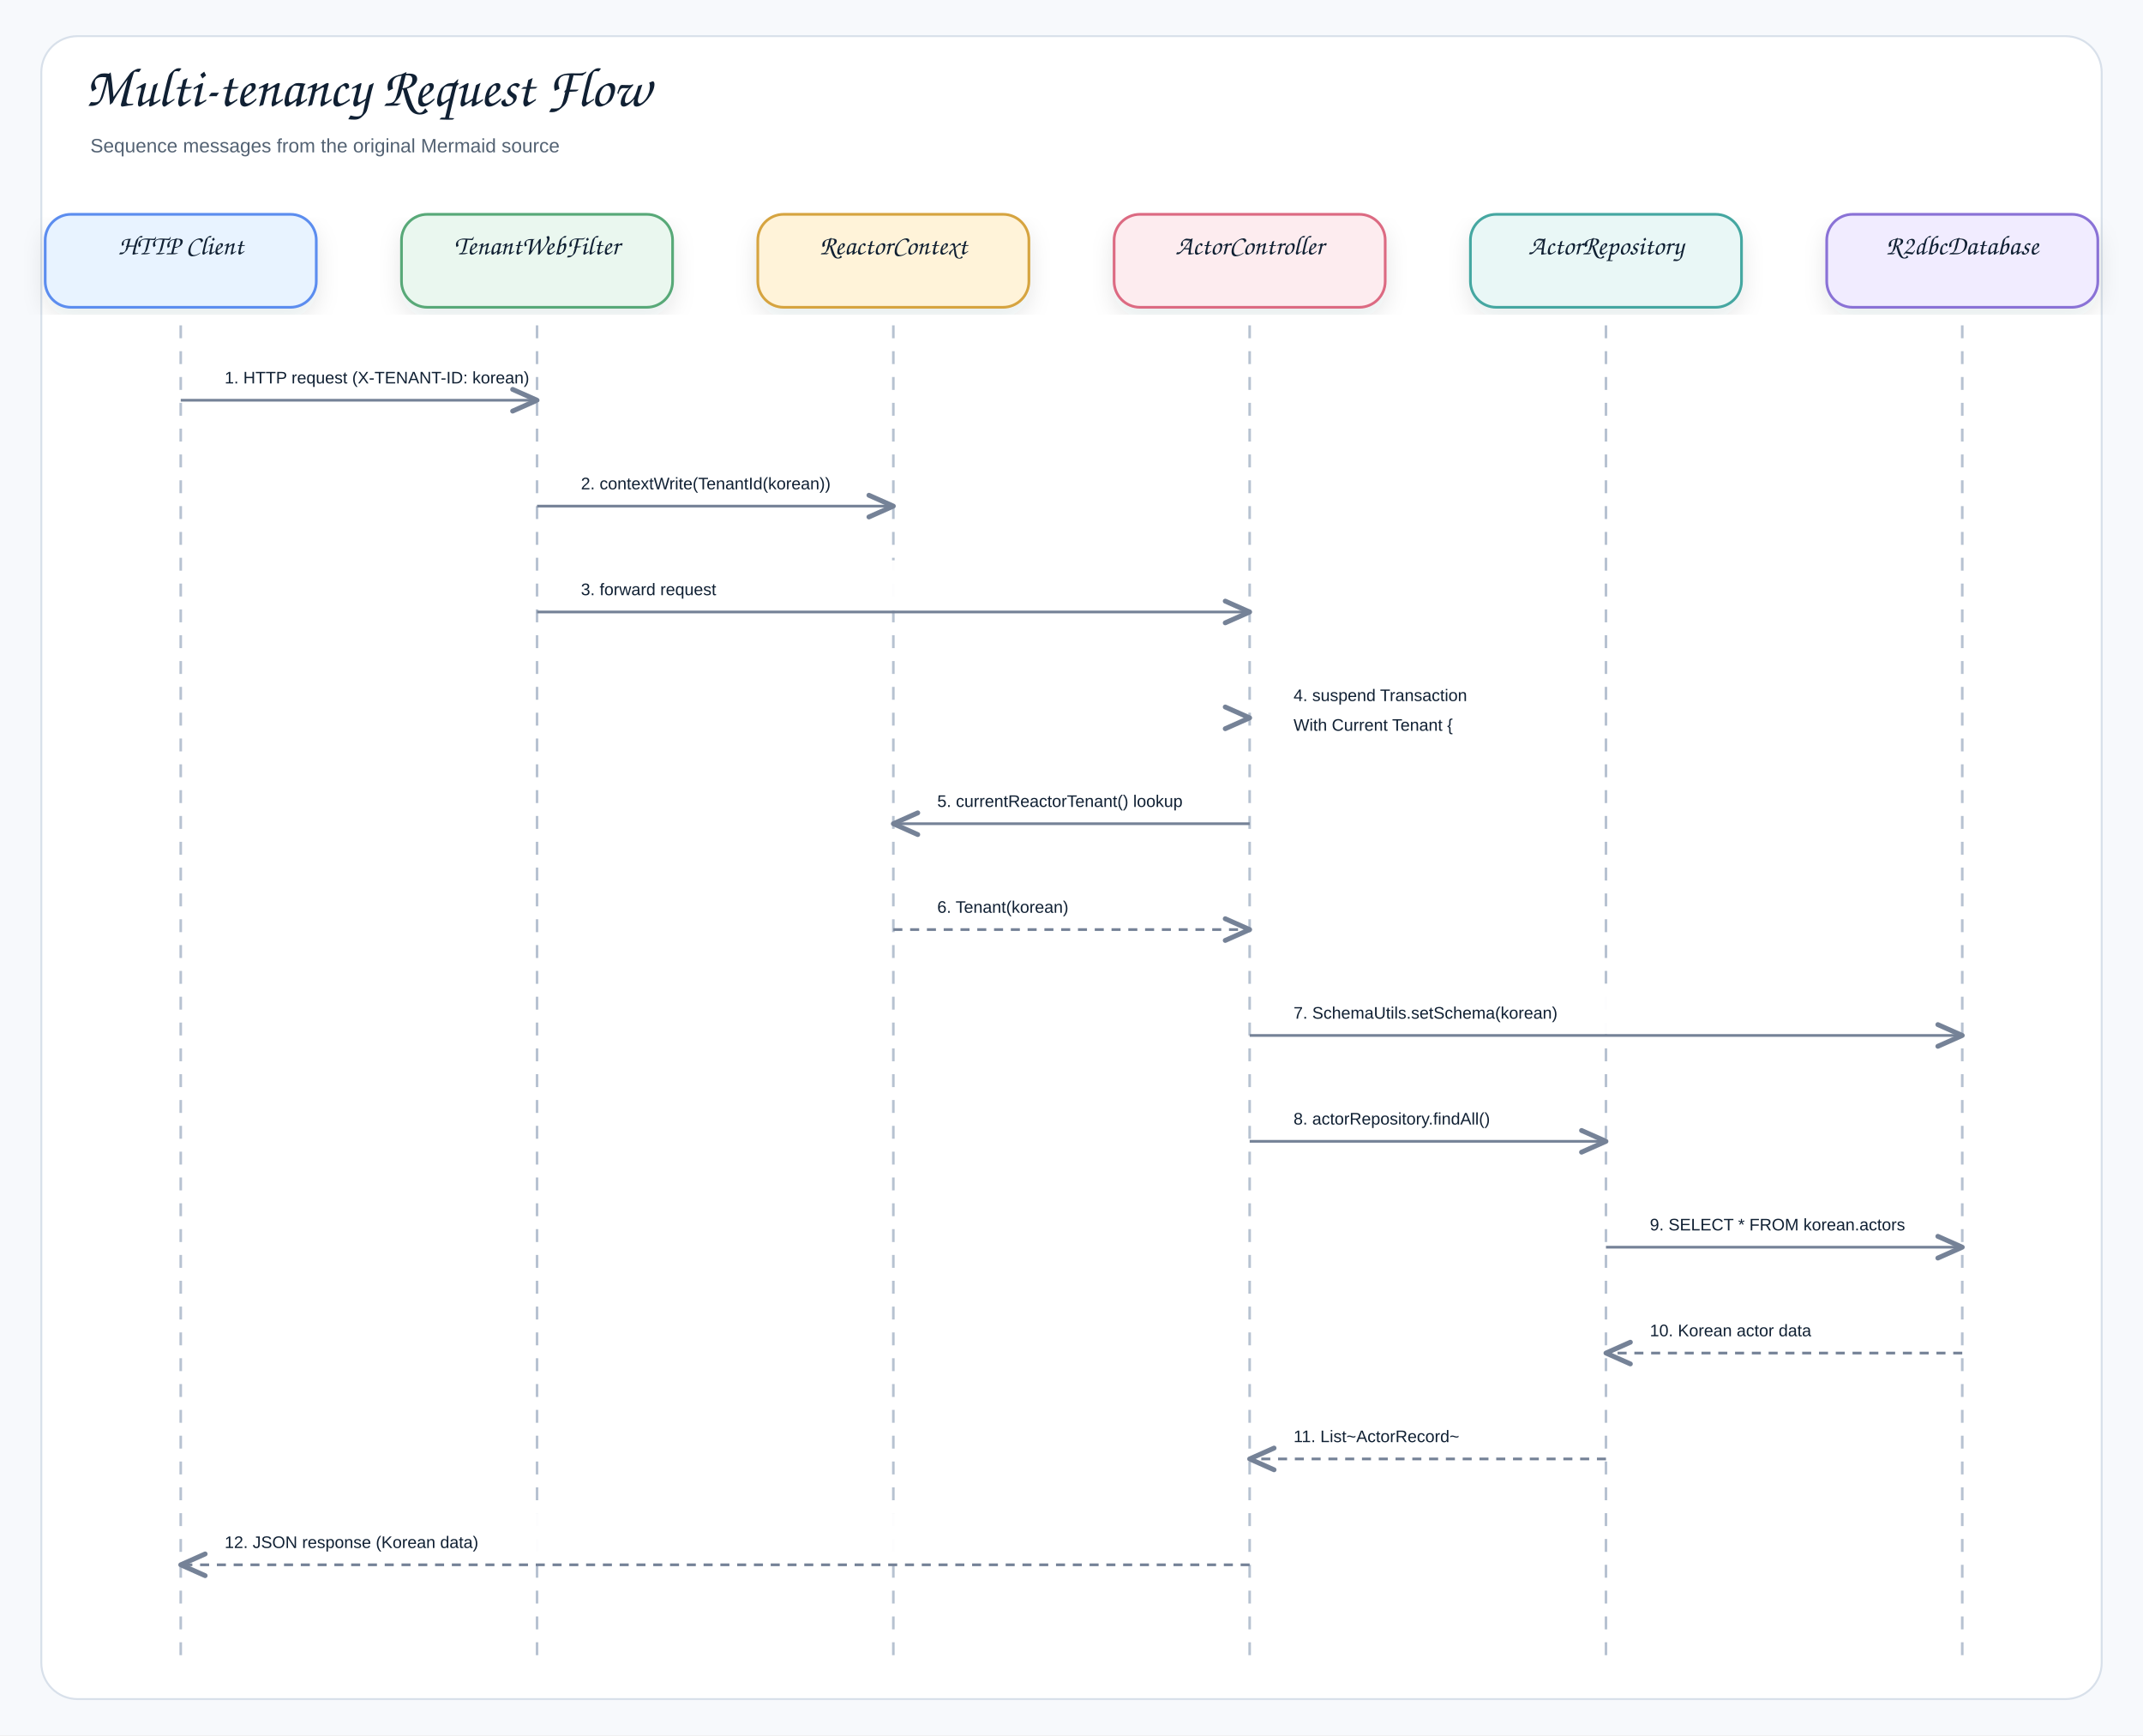
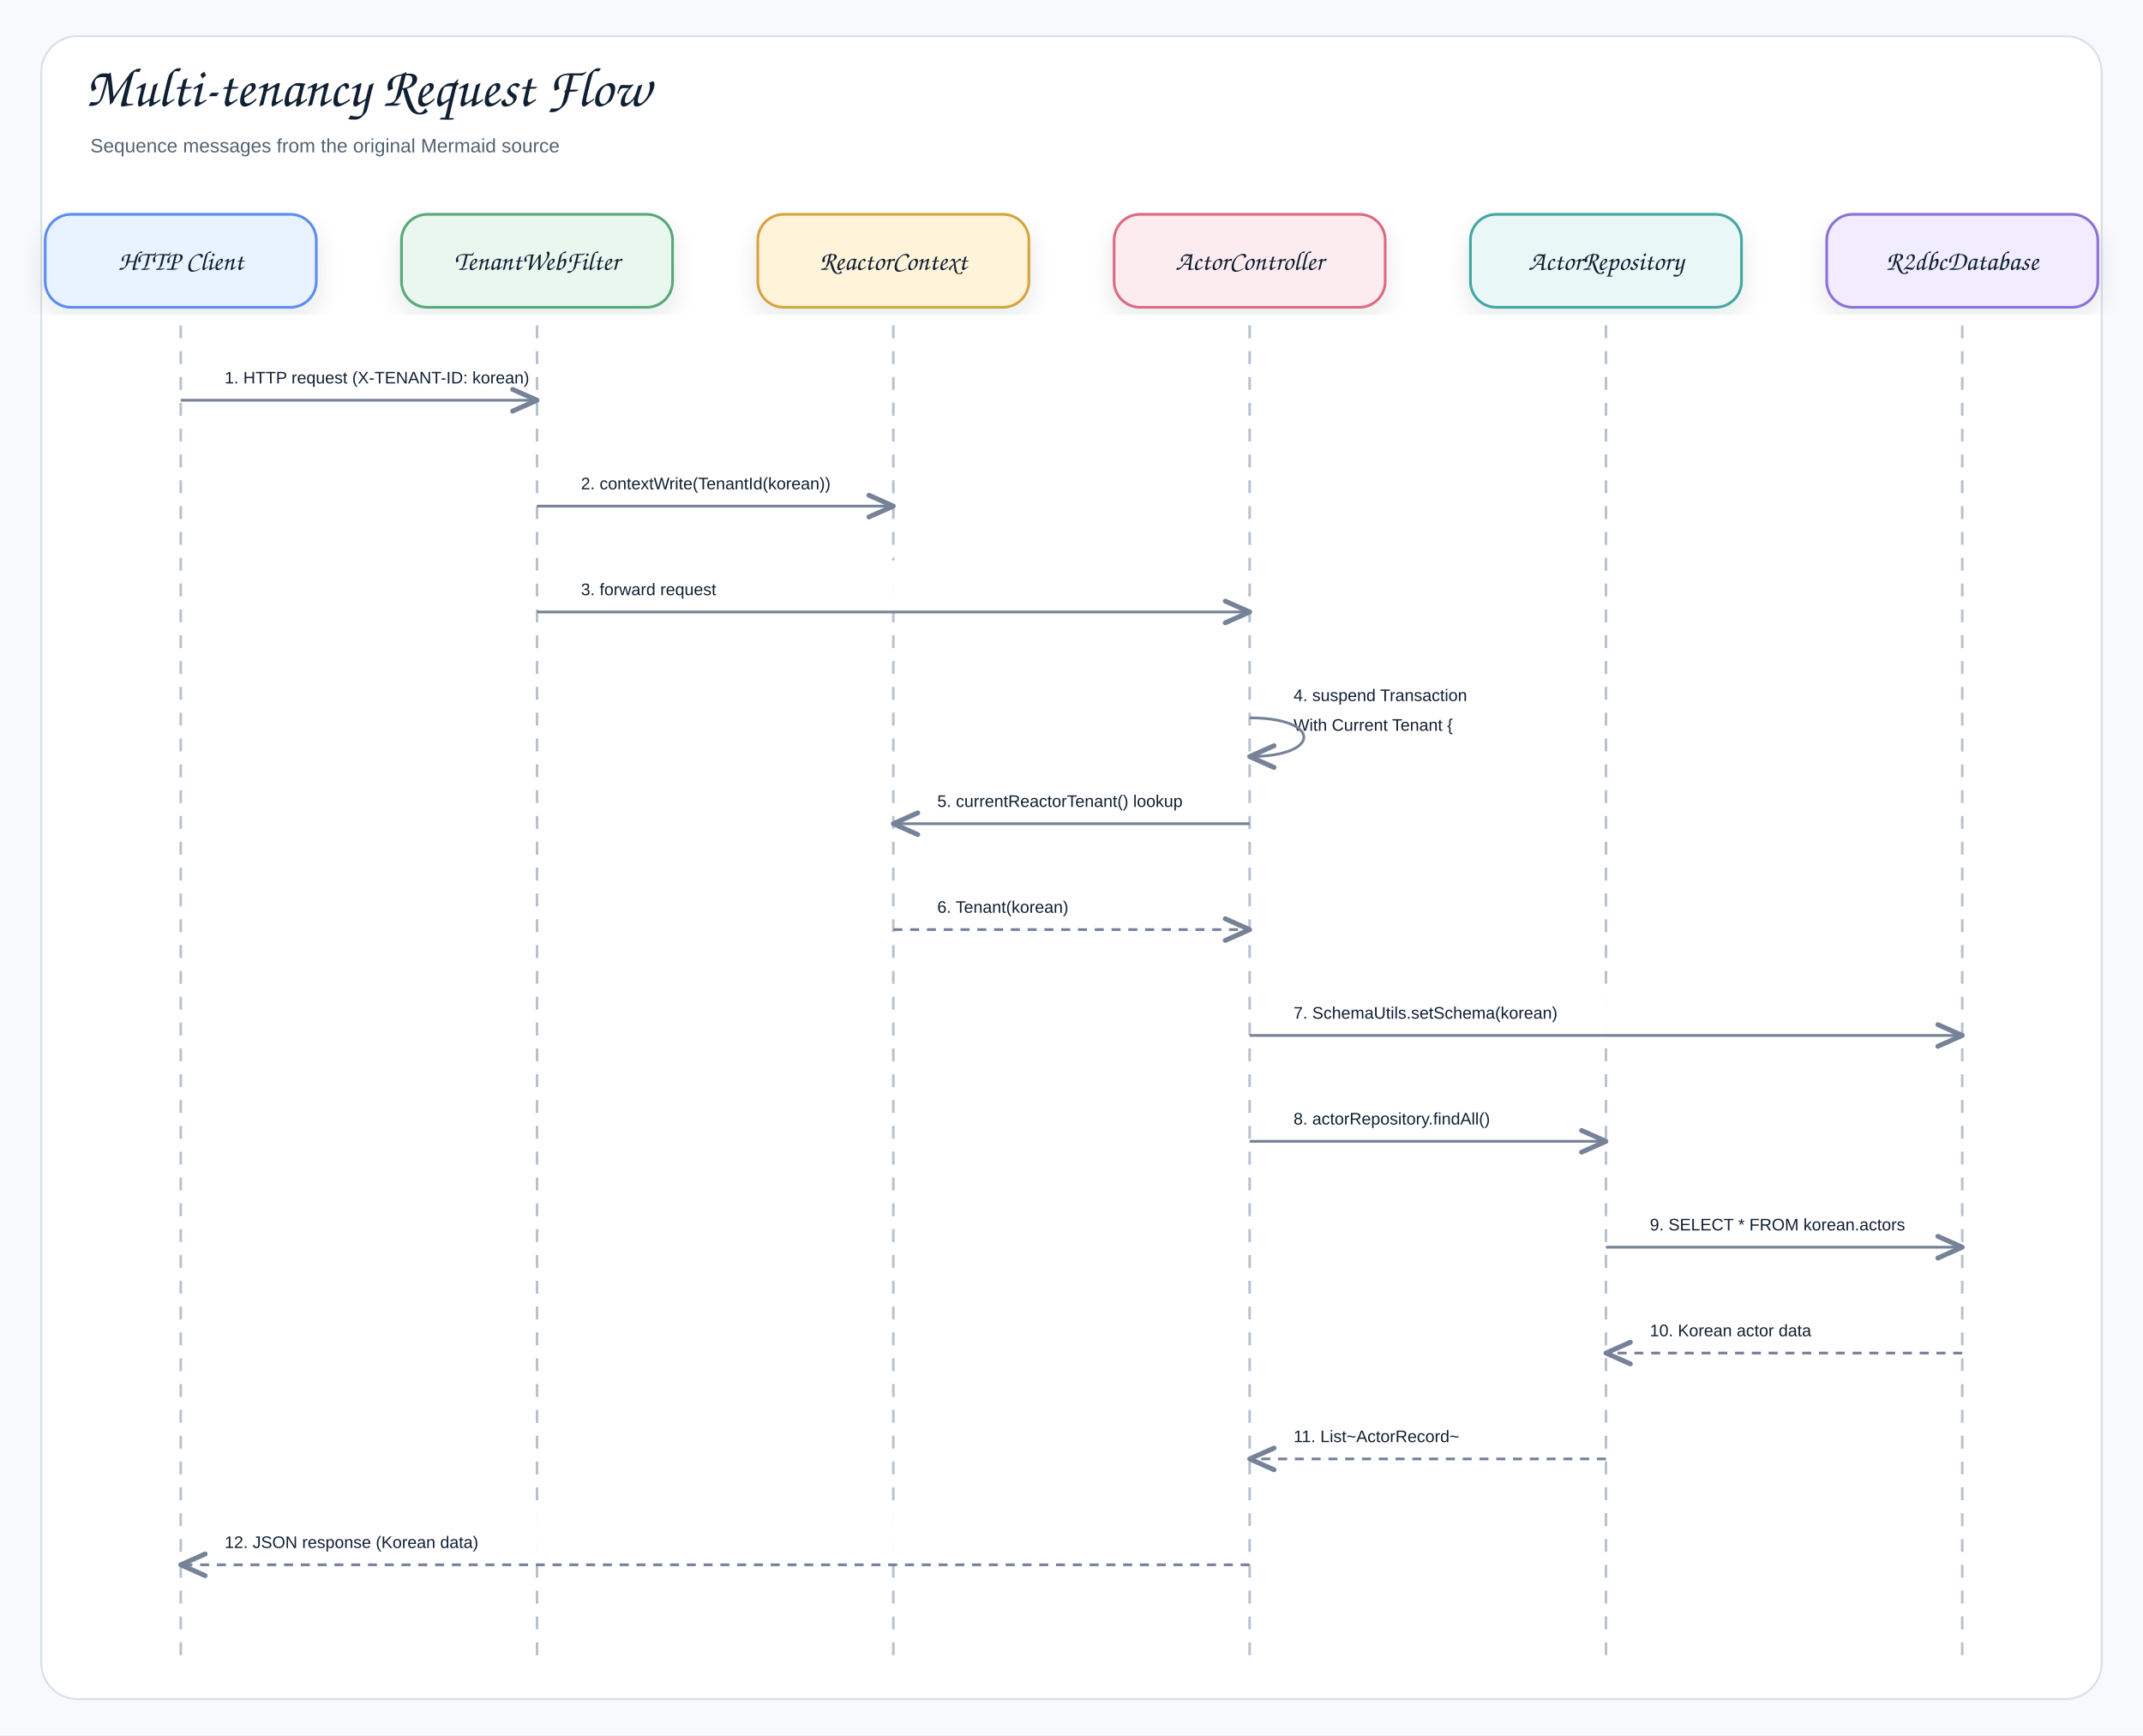
<svg xmlns="http://www.w3.org/2000/svg" width="1660" height="1344" viewBox="0 0 1660 1344" role="img" aria-label="Multi-tenancy Request Flow">
  <defs>
    <filter id="shadow" x="-8%" y="-8%" width="116%" height="116%">
      <feDropShadow dx="0" dy="8" stdDeviation="9" flood-color="#1f2937" flood-opacity="0.10" />
    </filter>
    <marker id="openArrow" markerWidth="12" markerHeight="10" refX="10" refY="5" orient="auto" markerUnits="strokeWidth">
      <path d="M 1 1 L 10 5 L 1 9" fill="none" stroke="#758297" stroke-width="1.8" stroke-linecap="round" stroke-linejoin="round" />
    </marker>
    <marker id="inherit" markerWidth="14" markerHeight="12" refX="12" refY="6" orient="auto" markerUnits="strokeWidth">
      <path d="M 0 1 L 12 6 L 0 11 Z" fill="#ffffff" stroke="#758297" stroke-width="1.8" />
    </marker>
    <style>
    .canvas{fill:#f7f9fc}.frame{fill:#fff;stroke:#d8e0ea;stroke-width:1.5}
    .title{font-family:"Architects Daughter","Comic Sans MS","Comic Sans",cursive;font-size:43px;font-weight:400;fill:#102033}
    .subtitle{font-family:"Comic Sans MS","Comic Sans","Comic Neue",Arial,sans-serif;font-size:15px;font-weight:400;fill:#536273}
    .label{font-family:"Architects Daughter","Comic Sans MS","Comic Sans",cursive;font-size:25px;font-weight:400;fill:#102033}
    .smallLabel{font-family:"Architects Daughter","Comic Sans MS","Comic Sans",cursive;font-size:21px;font-weight:400;fill:#102033}
    .mono{font-family:"Comic Sans MS","Comic Sans","Comic Neue",Arial,sans-serif;font-size:12px;font-weight:400;fill:#102033}
    .small{font-family:"Comic Sans MS","Comic Sans","Comic Neue",Arial,sans-serif;font-size:12px;font-weight:400;fill:#536273}
    .strong{font-family:"Comic Sans MS","Comic Sans","Comic Neue",Arial,sans-serif;font-size:13px;font-weight:400;fill:#102033}
    .card{stroke-width:2.1;filter:url(#shadow)}.compartment{stroke-width:1.5;fill:none}
    .line{stroke:#758297;stroke-width:2.1;fill:none;marker-end:url(#openArrow)}
    .plainLine{stroke:#758297;stroke-width:2.1;fill:none}
    .dashed{stroke:#758297;stroke-width:2.1;stroke-dasharray:7 6;fill:none;marker-end:url(#openArrow)}
    .inheritLine{stroke:#758297;stroke-width:2.2;fill:none;marker-end:url(#inherit)}
    .implLine{stroke:#758297;stroke-width:2.2;stroke-dasharray:8 7;fill:none;marker-end:url(#inherit)}
  </style>
  </defs>
  <rect class="canvas" width="1660" height="1344" />
  <rect class="frame" x="32" y="28" width="1596" height="1288" rx="28" />
  <text class="title" x="66" y="82">Multi-tenancy Request Flow</text>
  <text class="subtitle" x="70" y="118">Sequence messages from the original Mermaid source</text>
  <rect class="card" x="35" y="166" width="210" height="72" rx="20" fill="#E8F3FF" stroke="#5B8DEF" />
-   <text class="smallLabel" x="140" y="197" text-anchor="middle">HTTP Client</text>
+   <text class="smallLabel" x="140" y="209" text-anchor="middle">HTTP Client</text>
  <line x1="140" y1="252" x2="140" y2="1284" stroke="#b7c2d1" stroke-width="2" stroke-dasharray="10 10" />
  <rect class="card" x="311" y="166" width="210" height="72" rx="20" fill="#EAF7EF" stroke="#58A978" />
-   <text class="smallLabel" x="416" y="197" text-anchor="middle">TenantWebFilter</text>
+   <text class="smallLabel" x="416" y="209" text-anchor="middle">TenantWebFilter</text>
  <line x1="416" y1="252" x2="416" y2="1284" stroke="#b7c2d1" stroke-width="2" stroke-dasharray="10 10" />
  <rect class="card" x="587" y="166" width="210" height="72" rx="20" fill="#FFF3D9" stroke="#D6A441" />
-   <text class="smallLabel" x="692" y="197" text-anchor="middle">ReactorContext</text>
+   <text class="smallLabel" x="692" y="209" text-anchor="middle">ReactorContext</text>
  <line x1="692" y1="252" x2="692" y2="1284" stroke="#b7c2d1" stroke-width="2" stroke-dasharray="10 10" />
  <rect class="card" x="863" y="166" width="210" height="72" rx="20" fill="#FDECEF" stroke="#DC6B82" />
-   <text class="smallLabel" x="968" y="197" text-anchor="middle">ActorController</text>
+   <text class="smallLabel" x="968" y="209" text-anchor="middle">ActorController</text>
  <line x1="968" y1="252" x2="968" y2="1284" stroke="#b7c2d1" stroke-width="2" stroke-dasharray="10 10" />
  <rect class="card" x="1139" y="166" width="210" height="72" rx="20" fill="#E9F7F6" stroke="#45A7A1" />
-   <text class="smallLabel" x="1244" y="197" text-anchor="middle">ActorRepository</text>
+   <text class="smallLabel" x="1244" y="209" text-anchor="middle">ActorRepository</text>
  <line x1="1244" y1="252" x2="1244" y2="1284" stroke="#b7c2d1" stroke-width="2" stroke-dasharray="10 10" />
  <rect class="card" x="1415" y="166" width="210" height="72" rx="20" fill="#F1ECFF" stroke="#8A72D6" />
-   <text class="smallLabel" x="1520" y="197" text-anchor="middle">R2dbcDatabase</text>
+   <text class="smallLabel" x="1520" y="209" text-anchor="middle">R2dbcDatabase</text>
  <line x1="1520" y1="252" x2="1520" y2="1284" stroke="#b7c2d1" stroke-width="2" stroke-dasharray="10 10" />
  <rect x="158" y="270" width="240" height="39" rx="12" fill="#ffffff" opacity="0.97" />
  <text class="strong" x="174" y="297" text-anchor="start">1. HTTP request (X-TENANT-ID: korean)</text>
  <path class="line" d="M140 310 L416 310" />
  <rect x="434" y="352" width="240" height="39" rx="12" fill="#ffffff" opacity="0.97" />
  <text class="strong" x="450" y="379" text-anchor="start">2. contextWrite(TenantId(korean))</text>
  <path class="line" d="M416 392 L692 392" />
  <rect x="434" y="434" width="516" height="39" rx="12" fill="#ffffff" opacity="0.97" />
  <text class="strong" x="450" y="461" text-anchor="start">3. forward request</text>
  <path class="line" d="M416 474 L968 474" />
  <rect x="986" y="516" width="190" height="62" rx="12" fill="#ffffff" opacity="0.97" />
  <text class="strong" x="1002" y="543" text-anchor="start">4. suspend Transaction</text>
  <text class="strong" x="1002" y="566" text-anchor="start">With Current Tenant {</text>
-   <path class="line" d="M968 556 L968 556" />
+   <path class="line" d="M968 556 C1024 556 1024 586 968 586" />
  <rect x="710" y="598" width="240" height="39" rx="12" fill="#ffffff" opacity="0.97" />
  <text class="strong" x="726" y="625" text-anchor="start">5. currentReactorTenant() lookup</text>
  <path class="line" d="M968 638 L692 638" />
  <rect x="710" y="680" width="240" height="39" rx="12" fill="#ffffff" opacity="0.97" />
  <text class="strong" x="726" y="707" text-anchor="start">6. Tenant(korean)</text>
  <path class="dashed" d="M692 720 L968 720" />
  <rect x="986" y="762" width="516" height="39" rx="12" fill="#ffffff" opacity="0.97" />
  <text class="strong" x="1002" y="789" text-anchor="start">7. SchemaUtils.setSchema(korean)</text>
  <path class="line" d="M968 802 L1520 802" />
  <rect x="986" y="844" width="240" height="39" rx="12" fill="#ffffff" opacity="0.97" />
  <text class="strong" x="1002" y="871" text-anchor="start">8. actorRepository.findAll()</text>
  <path class="line" d="M968 884 L1244 884" />
  <rect x="1262" y="926" width="240" height="39" rx="12" fill="#ffffff" opacity="0.97" />
  <text class="strong" x="1278" y="953" text-anchor="start">9. SELECT * FROM korean.actors</text>
  <path class="line" d="M1244 966 L1520 966" />
  <rect x="1262" y="1008" width="240" height="39" rx="12" fill="#ffffff" opacity="0.97" />
  <text class="strong" x="1278" y="1035" text-anchor="start">10. Korean actor data</text>
  <path class="dashed" d="M1520 1048 L1244 1048" />
  <rect x="986" y="1090" width="240" height="39" rx="12" fill="#ffffff" opacity="0.97" />
  <text class="strong" x="1002" y="1117" text-anchor="start">11. List~ActorRecord~</text>
  <path class="dashed" d="M1244 1130 L968 1130" />
  <rect x="158" y="1172" width="792" height="39" rx="12" fill="#ffffff" opacity="0.97" />
  <text class="strong" x="174" y="1199" text-anchor="start">12. JSON response (Korean data)</text>
  <path class="dashed" d="M968 1212 L140 1212" />
</svg>
